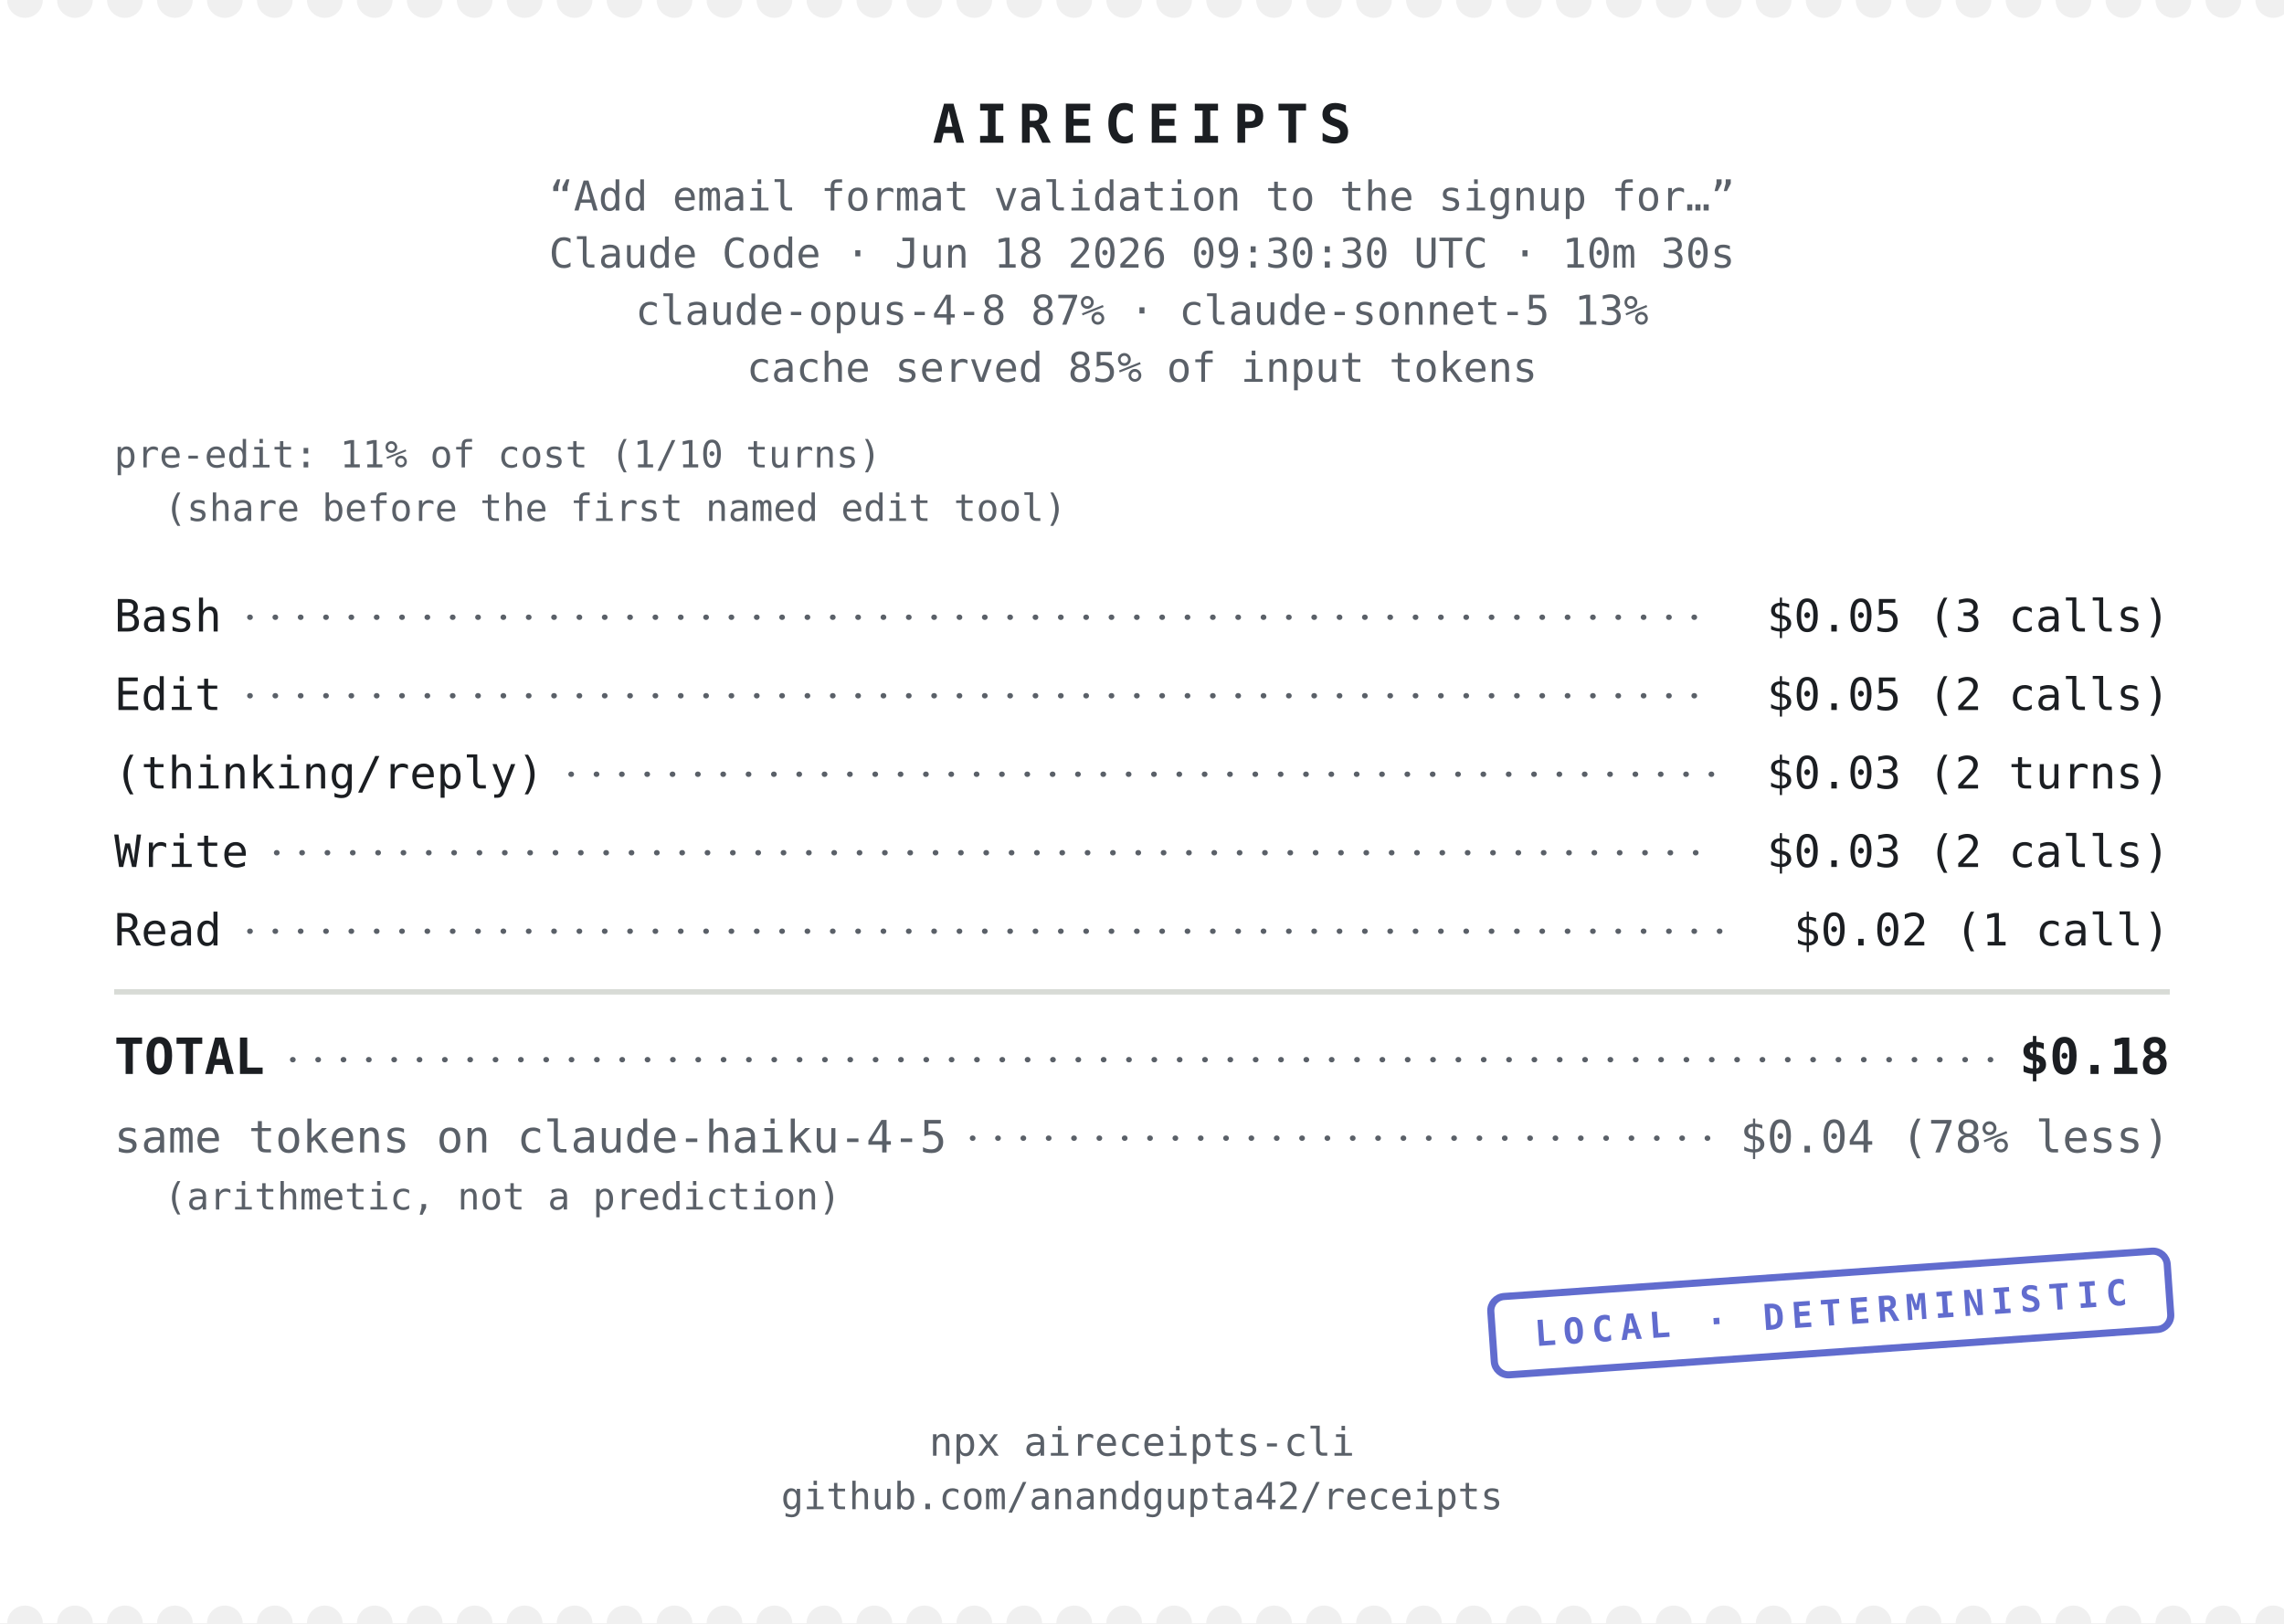
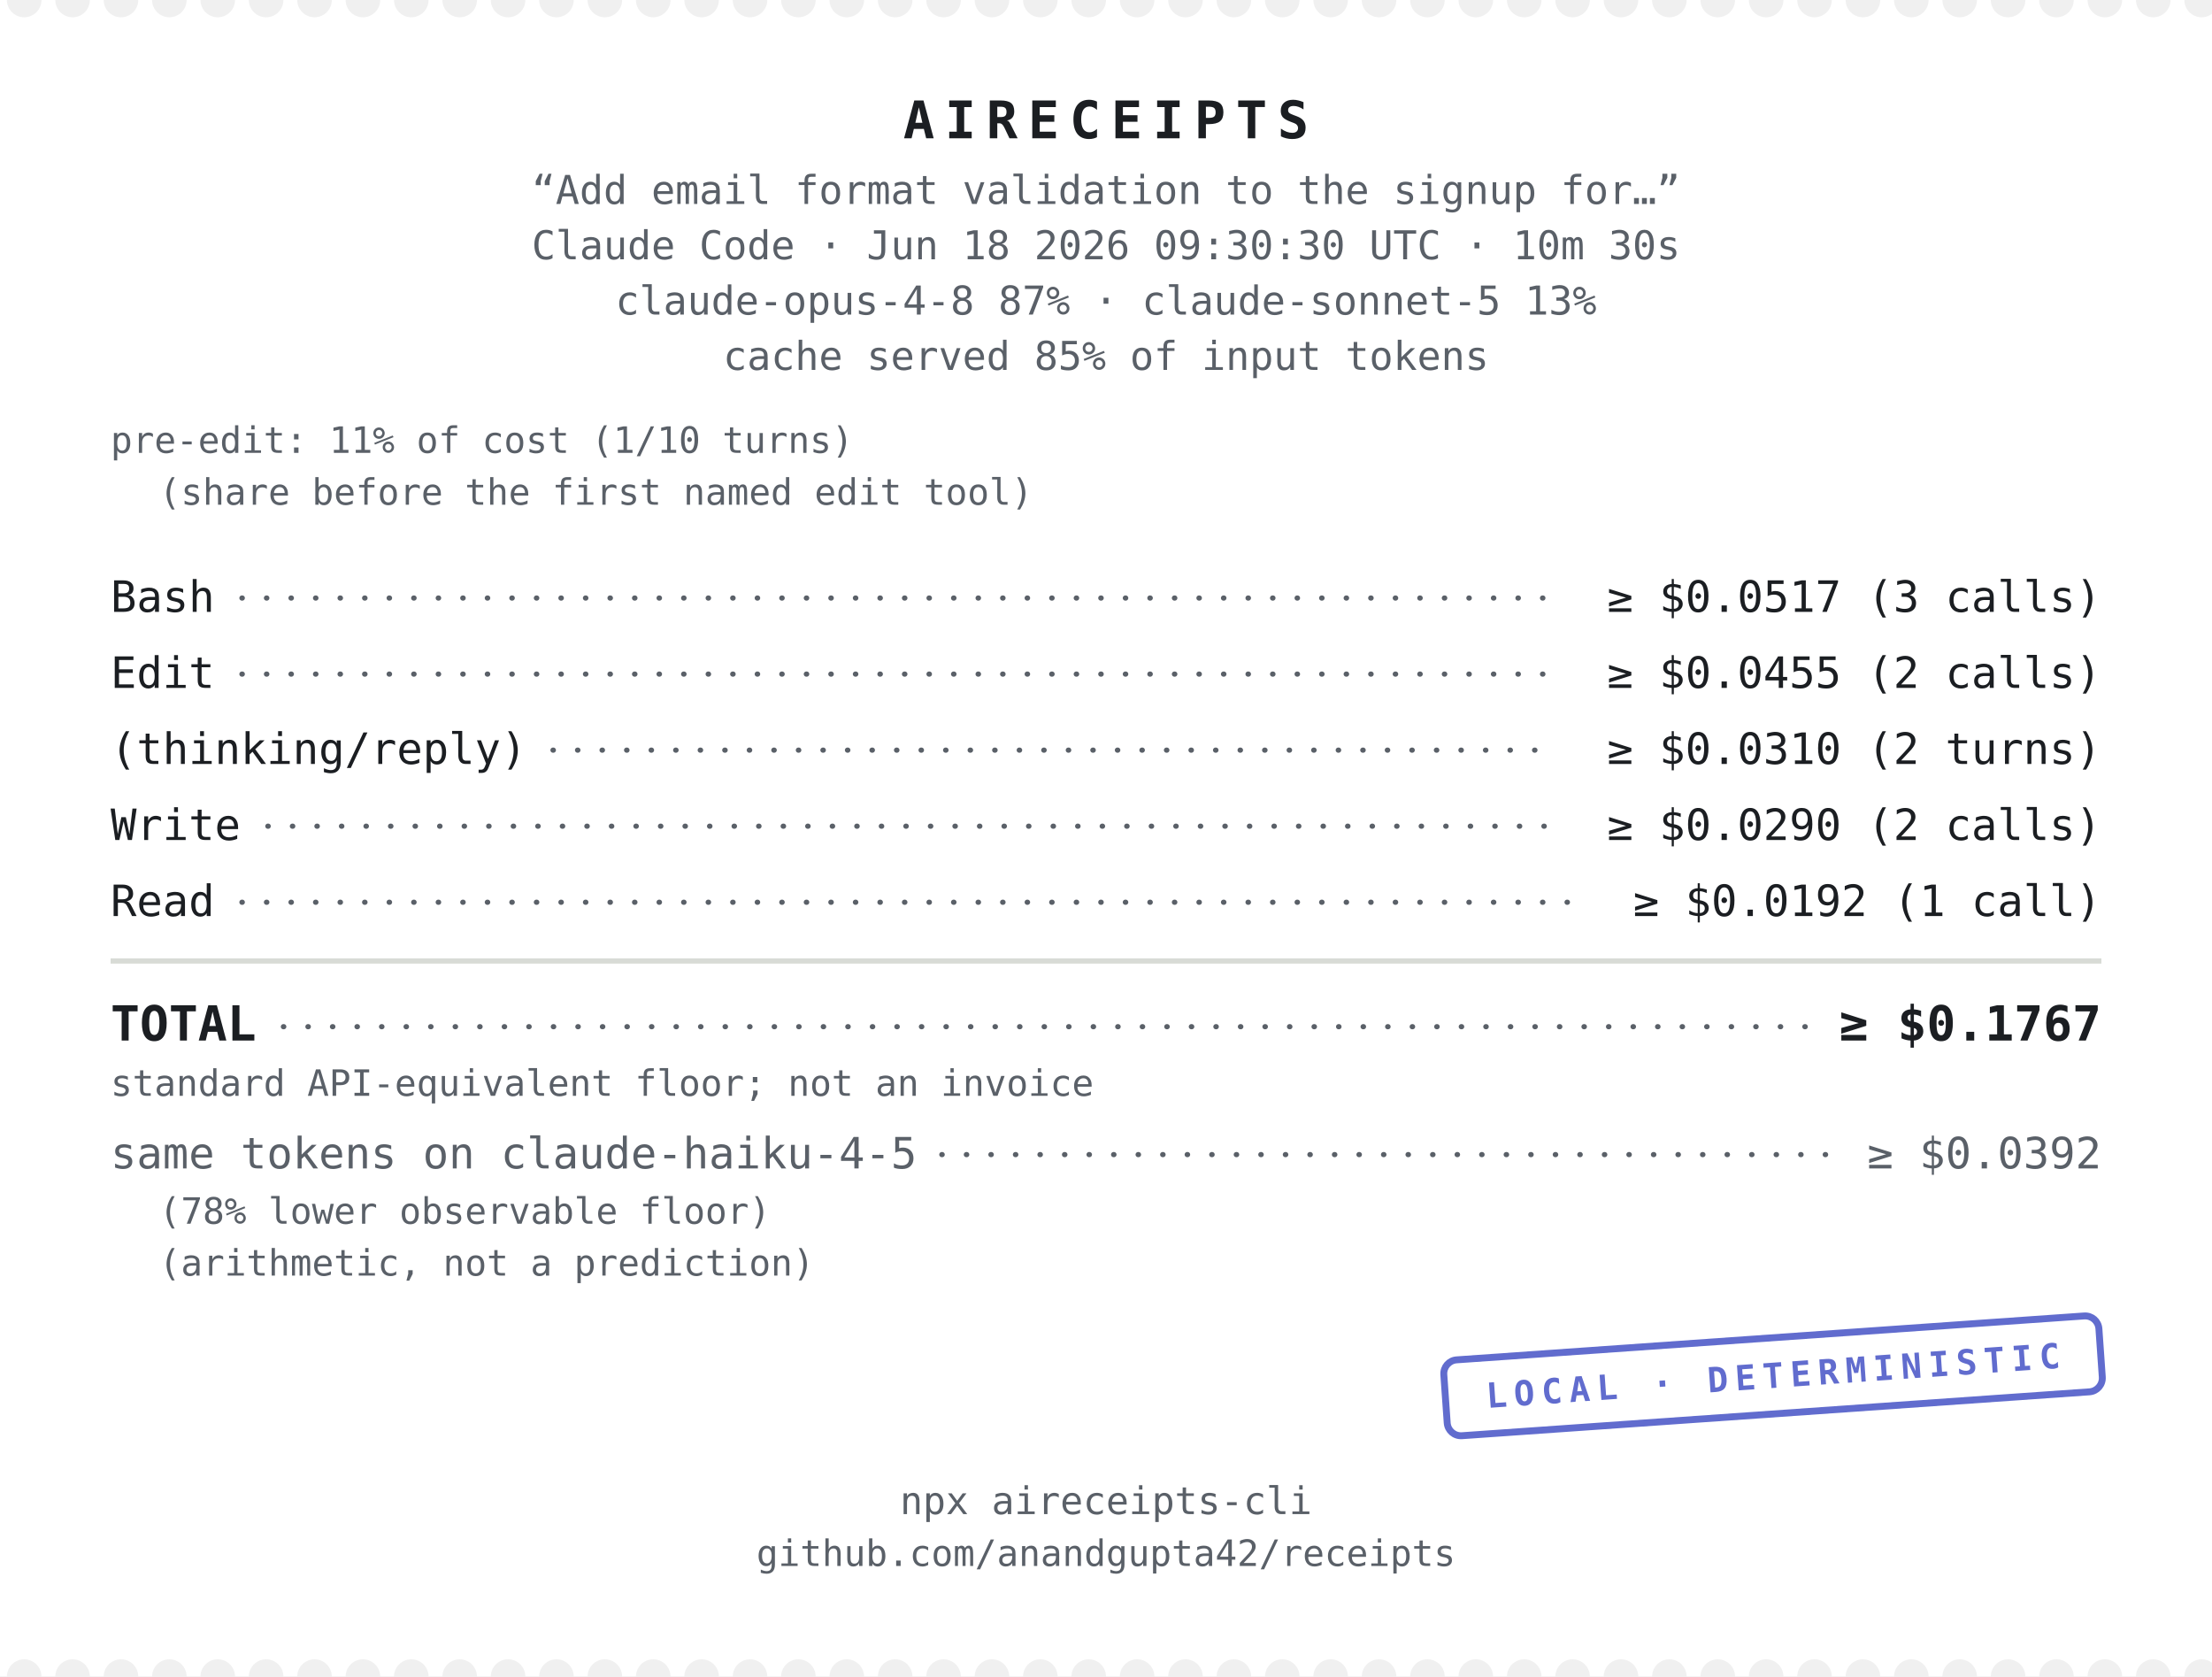
- <svg xmlns="http://www.w3.org/2000/svg" width="640" height="455" viewBox="0 0 640 455" font-family="&quot;SF Mono&quot;,&quot;Cascadia Code&quot;,&quot;JetBrains Mono&quot;,Menlo,Consolas,monospace" role="img" aria-label="aireceipts cost receipt">
+ <svg xmlns="http://www.w3.org/2000/svg" width="640" height="485" viewBox="0 0 640 485" font-family="&quot;SF Mono&quot;,&quot;Cascadia Code&quot;,&quot;JetBrains Mono&quot;,Menlo,Consolas,monospace" role="img" aria-label="aireceipts cost receipt">
  <g transform="translate(0 0)">
    <defs>
-       <mask id="perf-0" maskUnits="userSpaceOnUse" x="-5" y="-5" width="650" height="465">
-         <rect x="0" y="0" width="640" height="455" fill="#FFFFFF" />
+       <mask id="perf-0" maskUnits="userSpaceOnUse" x="-5" y="-5" width="650" height="495">
+         <rect x="0" y="0" width="640" height="485" fill="#FFFFFF" />
        <g class="perf-top">
          <circle cx="7" cy="0" r="5" fill="#000000" />
          <circle cx="21" cy="0" r="5" fill="#000000" />
          <circle cx="35" cy="0" r="5" fill="#000000" />
          <circle cx="49" cy="0" r="5" fill="#000000" />
          <circle cx="63" cy="0" r="5" fill="#000000" />
          <circle cx="77" cy="0" r="5" fill="#000000" />
          <circle cx="91" cy="0" r="5" fill="#000000" />
          <circle cx="105" cy="0" r="5" fill="#000000" />
          <circle cx="119" cy="0" r="5" fill="#000000" />
          <circle cx="133" cy="0" r="5" fill="#000000" />
          <circle cx="147" cy="0" r="5" fill="#000000" />
          <circle cx="161" cy="0" r="5" fill="#000000" />
          <circle cx="175" cy="0" r="5" fill="#000000" />
          <circle cx="189" cy="0" r="5" fill="#000000" />
          <circle cx="203" cy="0" r="5" fill="#000000" />
          <circle cx="217" cy="0" r="5" fill="#000000" />
          <circle cx="231" cy="0" r="5" fill="#000000" />
          <circle cx="245" cy="0" r="5" fill="#000000" />
          <circle cx="259" cy="0" r="5" fill="#000000" />
          <circle cx="273" cy="0" r="5" fill="#000000" />
          <circle cx="287" cy="0" r="5" fill="#000000" />
          <circle cx="301" cy="0" r="5" fill="#000000" />
          <circle cx="315" cy="0" r="5" fill="#000000" />
          <circle cx="329" cy="0" r="5" fill="#000000" />
          <circle cx="343" cy="0" r="5" fill="#000000" />
          <circle cx="357" cy="0" r="5" fill="#000000" />
          <circle cx="371" cy="0" r="5" fill="#000000" />
          <circle cx="385" cy="0" r="5" fill="#000000" />
          <circle cx="399" cy="0" r="5" fill="#000000" />
          <circle cx="413" cy="0" r="5" fill="#000000" />
          <circle cx="427" cy="0" r="5" fill="#000000" />
          <circle cx="441" cy="0" r="5" fill="#000000" />
          <circle cx="455" cy="0" r="5" fill="#000000" />
          <circle cx="469" cy="0" r="5" fill="#000000" />
          <circle cx="483" cy="0" r="5" fill="#000000" />
          <circle cx="497" cy="0" r="5" fill="#000000" />
          <circle cx="511" cy="0" r="5" fill="#000000" />
          <circle cx="525" cy="0" r="5" fill="#000000" />
          <circle cx="539" cy="0" r="5" fill="#000000" />
          <circle cx="553" cy="0" r="5" fill="#000000" />
          <circle cx="567" cy="0" r="5" fill="#000000" />
          <circle cx="581" cy="0" r="5" fill="#000000" />
          <circle cx="595" cy="0" r="5" fill="#000000" />
          <circle cx="609" cy="0" r="5" fill="#000000" />
          <circle cx="623" cy="0" r="5" fill="#000000" />
          <circle cx="637" cy="0" r="5" fill="#000000" />
        </g>
        <g class="perf-bottom">
-           <circle cx="7" cy="455" r="5" fill="#000000" />
-           <circle cx="21" cy="455" r="5" fill="#000000" />
-           <circle cx="35" cy="455" r="5" fill="#000000" />
-           <circle cx="49" cy="455" r="5" fill="#000000" />
-           <circle cx="63" cy="455" r="5" fill="#000000" />
-           <circle cx="77" cy="455" r="5" fill="#000000" />
-           <circle cx="91" cy="455" r="5" fill="#000000" />
-           <circle cx="105" cy="455" r="5" fill="#000000" />
-           <circle cx="119" cy="455" r="5" fill="#000000" />
-           <circle cx="133" cy="455" r="5" fill="#000000" />
-           <circle cx="147" cy="455" r="5" fill="#000000" />
-           <circle cx="161" cy="455" r="5" fill="#000000" />
-           <circle cx="175" cy="455" r="5" fill="#000000" />
-           <circle cx="189" cy="455" r="5" fill="#000000" />
-           <circle cx="203" cy="455" r="5" fill="#000000" />
-           <circle cx="217" cy="455" r="5" fill="#000000" />
-           <circle cx="231" cy="455" r="5" fill="#000000" />
-           <circle cx="245" cy="455" r="5" fill="#000000" />
-           <circle cx="259" cy="455" r="5" fill="#000000" />
-           <circle cx="273" cy="455" r="5" fill="#000000" />
-           <circle cx="287" cy="455" r="5" fill="#000000" />
-           <circle cx="301" cy="455" r="5" fill="#000000" />
-           <circle cx="315" cy="455" r="5" fill="#000000" />
-           <circle cx="329" cy="455" r="5" fill="#000000" />
-           <circle cx="343" cy="455" r="5" fill="#000000" />
-           <circle cx="357" cy="455" r="5" fill="#000000" />
-           <circle cx="371" cy="455" r="5" fill="#000000" />
-           <circle cx="385" cy="455" r="5" fill="#000000" />
-           <circle cx="399" cy="455" r="5" fill="#000000" />
-           <circle cx="413" cy="455" r="5" fill="#000000" />
-           <circle cx="427" cy="455" r="5" fill="#000000" />
-           <circle cx="441" cy="455" r="5" fill="#000000" />
-           <circle cx="455" cy="455" r="5" fill="#000000" />
-           <circle cx="469" cy="455" r="5" fill="#000000" />
-           <circle cx="483" cy="455" r="5" fill="#000000" />
-           <circle cx="497" cy="455" r="5" fill="#000000" />
-           <circle cx="511" cy="455" r="5" fill="#000000" />
-           <circle cx="525" cy="455" r="5" fill="#000000" />
-           <circle cx="539" cy="455" r="5" fill="#000000" />
-           <circle cx="553" cy="455" r="5" fill="#000000" />
-           <circle cx="567" cy="455" r="5" fill="#000000" />
-           <circle cx="581" cy="455" r="5" fill="#000000" />
-           <circle cx="595" cy="455" r="5" fill="#000000" />
-           <circle cx="609" cy="455" r="5" fill="#000000" />
-           <circle cx="623" cy="455" r="5" fill="#000000" />
-           <circle cx="637" cy="455" r="5" fill="#000000" />
+           <circle cx="7" cy="485" r="5" fill="#000000" />
+           <circle cx="21" cy="485" r="5" fill="#000000" />
+           <circle cx="35" cy="485" r="5" fill="#000000" />
+           <circle cx="49" cy="485" r="5" fill="#000000" />
+           <circle cx="63" cy="485" r="5" fill="#000000" />
+           <circle cx="77" cy="485" r="5" fill="#000000" />
+           <circle cx="91" cy="485" r="5" fill="#000000" />
+           <circle cx="105" cy="485" r="5" fill="#000000" />
+           <circle cx="119" cy="485" r="5" fill="#000000" />
+           <circle cx="133" cy="485" r="5" fill="#000000" />
+           <circle cx="147" cy="485" r="5" fill="#000000" />
+           <circle cx="161" cy="485" r="5" fill="#000000" />
+           <circle cx="175" cy="485" r="5" fill="#000000" />
+           <circle cx="189" cy="485" r="5" fill="#000000" />
+           <circle cx="203" cy="485" r="5" fill="#000000" />
+           <circle cx="217" cy="485" r="5" fill="#000000" />
+           <circle cx="231" cy="485" r="5" fill="#000000" />
+           <circle cx="245" cy="485" r="5" fill="#000000" />
+           <circle cx="259" cy="485" r="5" fill="#000000" />
+           <circle cx="273" cy="485" r="5" fill="#000000" />
+           <circle cx="287" cy="485" r="5" fill="#000000" />
+           <circle cx="301" cy="485" r="5" fill="#000000" />
+           <circle cx="315" cy="485" r="5" fill="#000000" />
+           <circle cx="329" cy="485" r="5" fill="#000000" />
+           <circle cx="343" cy="485" r="5" fill="#000000" />
+           <circle cx="357" cy="485" r="5" fill="#000000" />
+           <circle cx="371" cy="485" r="5" fill="#000000" />
+           <circle cx="385" cy="485" r="5" fill="#000000" />
+           <circle cx="399" cy="485" r="5" fill="#000000" />
+           <circle cx="413" cy="485" r="5" fill="#000000" />
+           <circle cx="427" cy="485" r="5" fill="#000000" />
+           <circle cx="441" cy="485" r="5" fill="#000000" />
+           <circle cx="455" cy="485" r="5" fill="#000000" />
+           <circle cx="469" cy="485" r="5" fill="#000000" />
+           <circle cx="483" cy="485" r="5" fill="#000000" />
+           <circle cx="497" cy="485" r="5" fill="#000000" />
+           <circle cx="511" cy="485" r="5" fill="#000000" />
+           <circle cx="525" cy="485" r="5" fill="#000000" />
+           <circle cx="539" cy="485" r="5" fill="#000000" />
+           <circle cx="553" cy="485" r="5" fill="#000000" />
+           <circle cx="567" cy="485" r="5" fill="#000000" />
+           <circle cx="581" cy="485" r="5" fill="#000000" />
+           <circle cx="595" cy="485" r="5" fill="#000000" />
+           <circle cx="609" cy="485" r="5" fill="#000000" />
+           <circle cx="623" cy="485" r="5" fill="#000000" />
+           <circle cx="637" cy="485" r="5" fill="#000000" />
        </g>
      </mask>
    </defs>
-     <rect x="0" y="0" width="640" height="455" fill="#FFFFFF" mask="url(#perf-0)" />
+     <rect x="0" y="0" width="640" height="485" fill="#FFFFFF" mask="url(#perf-0)" />
    <text x="320" y="40" font-size="15" fill="#1B1E22" text-anchor="middle" font-weight="700" letter-spacing="3">AIRECEIPTS</text>
    <text x="320" y="59" font-size="11.5" fill="#5A6068" text-anchor="middle">“Add email format validation to the signup for…”</text>
    <text x="320" y="75" font-size="11.5" fill="#5A6068" text-anchor="middle">Claude Code · Jun 18 2026 09:30:30 UTC · 10m 30s</text>
    <text x="320" y="91" font-size="11.5" fill="#5A6068" text-anchor="middle">claude-opus-4-8 87% · claude-sonnet-5 13%</text>
    <text x="320" y="107" font-size="11.5" fill="#5A6068" text-anchor="middle">cache served 85% of input tokens</text>
    <text x="32" y="131" font-size="10.5" fill="#5A6068" text-anchor="start">pre-edit: 11% of cost (1/10 turns)</text>
    <text x="46" y="146" font-size="10.5" fill="#5A6068" text-anchor="start">(share before the first named edit tool)</text>
    <text x="32" y="177" font-size="12.5" fill="#1B1E22" text-anchor="start">Bash</text>
-     <text x="608" y="177" font-size="12.5" fill="#1B1E22" text-anchor="end">$0.05  (3 calls)</text>
-     <line x1="70" y1="173" x2="480" y2="173" stroke="#5A6068" stroke-width="1.5" stroke-linecap="round" stroke-dasharray="0.1 7" />
+     <text x="608" y="177" font-size="12.5" fill="#1B1E22" text-anchor="end">≥ $0.0517  (3 calls)</text>
+     <line x1="70" y1="173" x2="450" y2="173" stroke="#5A6068" stroke-width="1.5" stroke-linecap="round" stroke-dasharray="0.1 7" />
    <text x="32" y="199" font-size="12.5" fill="#1B1E22" text-anchor="start">Edit</text>
-     <text x="608" y="199" font-size="12.5" fill="#1B1E22" text-anchor="end">$0.05  (2 calls)</text>
-     <line x1="70" y1="195" x2="480" y2="195" stroke="#5A6068" stroke-width="1.5" stroke-linecap="round" stroke-dasharray="0.1 7" />
+     <text x="608" y="199" font-size="12.5" fill="#1B1E22" text-anchor="end">≥ $0.0455  (2 calls)</text>
+     <line x1="70" y1="195" x2="450" y2="195" stroke="#5A6068" stroke-width="1.5" stroke-linecap="round" stroke-dasharray="0.1 7" />
    <text x="32" y="221" font-size="12.5" fill="#1B1E22" text-anchor="start">(thinking/reply)</text>
-     <text x="608" y="221" font-size="12.5" fill="#1B1E22" text-anchor="end">$0.03  (2 turns)</text>
-     <line x1="160" y1="217" x2="480" y2="217" stroke="#5A6068" stroke-width="1.5" stroke-linecap="round" stroke-dasharray="0.1 7" />
+     <text x="608" y="221" font-size="12.5" fill="#1B1E22" text-anchor="end">≥ $0.0310  (2 turns)</text>
+     <line x1="160" y1="217" x2="450" y2="217" stroke="#5A6068" stroke-width="1.5" stroke-linecap="round" stroke-dasharray="0.1 7" />
    <text x="32" y="243" font-size="12.5" fill="#1B1E22" text-anchor="start">Write</text>
-     <text x="608" y="243" font-size="12.5" fill="#1B1E22" text-anchor="end">$0.03  (2 calls)</text>
-     <line x1="77.5" y1="239" x2="480" y2="239" stroke="#5A6068" stroke-width="1.5" stroke-linecap="round" stroke-dasharray="0.1 7" />
+     <text x="608" y="243" font-size="12.5" fill="#1B1E22" text-anchor="end">≥ $0.0290  (2 calls)</text>
+     <line x1="77.5" y1="239" x2="450" y2="239" stroke="#5A6068" stroke-width="1.5" stroke-linecap="round" stroke-dasharray="0.1 7" />
    <text x="32" y="265" font-size="12.5" fill="#1B1E22" text-anchor="start">Read</text>
-     <text x="608" y="265" font-size="12.5" fill="#1B1E22" text-anchor="end">$0.02  (1 call)</text>
-     <line x1="70" y1="261" x2="487.5" y2="261" stroke="#5A6068" stroke-width="1.5" stroke-linecap="round" stroke-dasharray="0.1 7" />
+     <text x="608" y="265" font-size="12.5" fill="#1B1E22" text-anchor="end">≥ $0.0192  (1 call)</text>
+     <line x1="70" y1="261" x2="457.5" y2="261" stroke="#5A6068" stroke-width="1.5" stroke-linecap="round" stroke-dasharray="0.1 7" />
    <line x1="32" y1="278" x2="608" y2="278" stroke="#D8DBD6" stroke-width="1.5" />
    <text x="32" y="301" font-size="14" fill="#1B1E22" text-anchor="start" font-weight="700">TOTAL</text>
-     <text x="608" y="301" font-size="14" fill="#1B1E22" text-anchor="end" font-weight="700">$0.18</text>
-     <line x1="82" y1="297" x2="558" y2="297" stroke="#5A6068" stroke-width="1.5" stroke-linecap="round" stroke-dasharray="0.1 7" />
-     <text x="32" y="323" font-size="12.5" fill="#5A6068" text-anchor="start" font-weight="400">same tokens on claude-haiku-4-5</text>
-     <text x="608" y="323" font-size="12.5" fill="#5A6068" text-anchor="end" font-weight="400">$0.04 (78% less)</text>
-     <line x1="272.5" y1="319" x2="480" y2="319" stroke="#5A6068" stroke-width="1.5" stroke-linecap="round" stroke-dasharray="0.1 7" />
-     <text x="46" y="339" font-size="10.5" fill="#5A6068" text-anchor="start">(arithmetic, not a prediction)</text>
-     <g class="stamp" opacity="0.8" transform="rotate(-4 513 368)">
-       <rect x="418" y="357" width="190" height="22" rx="4" fill="none" stroke="#3947C2" stroke-width="2" />
-       <text x="513" y="371.5" font-size="10" fill="#3947C2" text-anchor="middle" font-weight="700" letter-spacing="2">LOCAL · DETERMINISTIC</text>
+     <text x="608" y="301" font-size="14" fill="#1B1E22" text-anchor="end" font-weight="700">≥ $0.1767</text>
+     <line x1="82" y1="297" x2="524.4" y2="297" stroke="#5A6068" stroke-width="1.5" stroke-linecap="round" stroke-dasharray="0.1 7" />
+     <text x="32" y="317" font-size="10.5" fill="#5A6068" text-anchor="start">standard API-equivalent floor; not an invoice</text>
+     <text x="32" y="338" font-size="12.5" fill="#5A6068" text-anchor="start" font-weight="400">same tokens on claude-haiku-4-5</text>
+     <text x="608" y="338" font-size="12.5" fill="#5A6068" text-anchor="end" font-weight="400">≥ $0.0392</text>
+     <line x1="272.5" y1="334" x2="532.5" y2="334" stroke="#5A6068" stroke-width="1.5" stroke-linecap="round" stroke-dasharray="0.1 7" />
+     <text x="46" y="354" font-size="10.5" fill="#5A6068" text-anchor="start">(78% lower observable floor)</text>
+     <text x="46" y="369" font-size="10.5" fill="#5A6068" text-anchor="start">(arithmetic, not a prediction)</text>
+     <g class="stamp" opacity="0.8" transform="rotate(-4 513 398)">
+       <rect x="418" y="387" width="190" height="22" rx="4" fill="none" stroke="#3947C2" stroke-width="2" />
+       <text x="513" y="401.5" font-size="10" fill="#3947C2" text-anchor="middle" font-weight="700" letter-spacing="2">LOCAL · DETERMINISTIC</text>
    </g>
-     <text x="320" y="408" font-size="11" fill="#5A6068" text-anchor="middle">npx aireceipts-cli</text>
-     <text x="320" y="423" font-size="10.5" fill="#5A6068" text-anchor="middle">github.com/anandgupta42/receipts</text>
+     <text x="320" y="438" font-size="11" fill="#5A6068" text-anchor="middle">npx aireceipts-cli</text>
+     <text x="320" y="453" font-size="10.5" fill="#5A6068" text-anchor="middle">github.com/anandgupta42/receipts</text>
  </g>
</svg>
